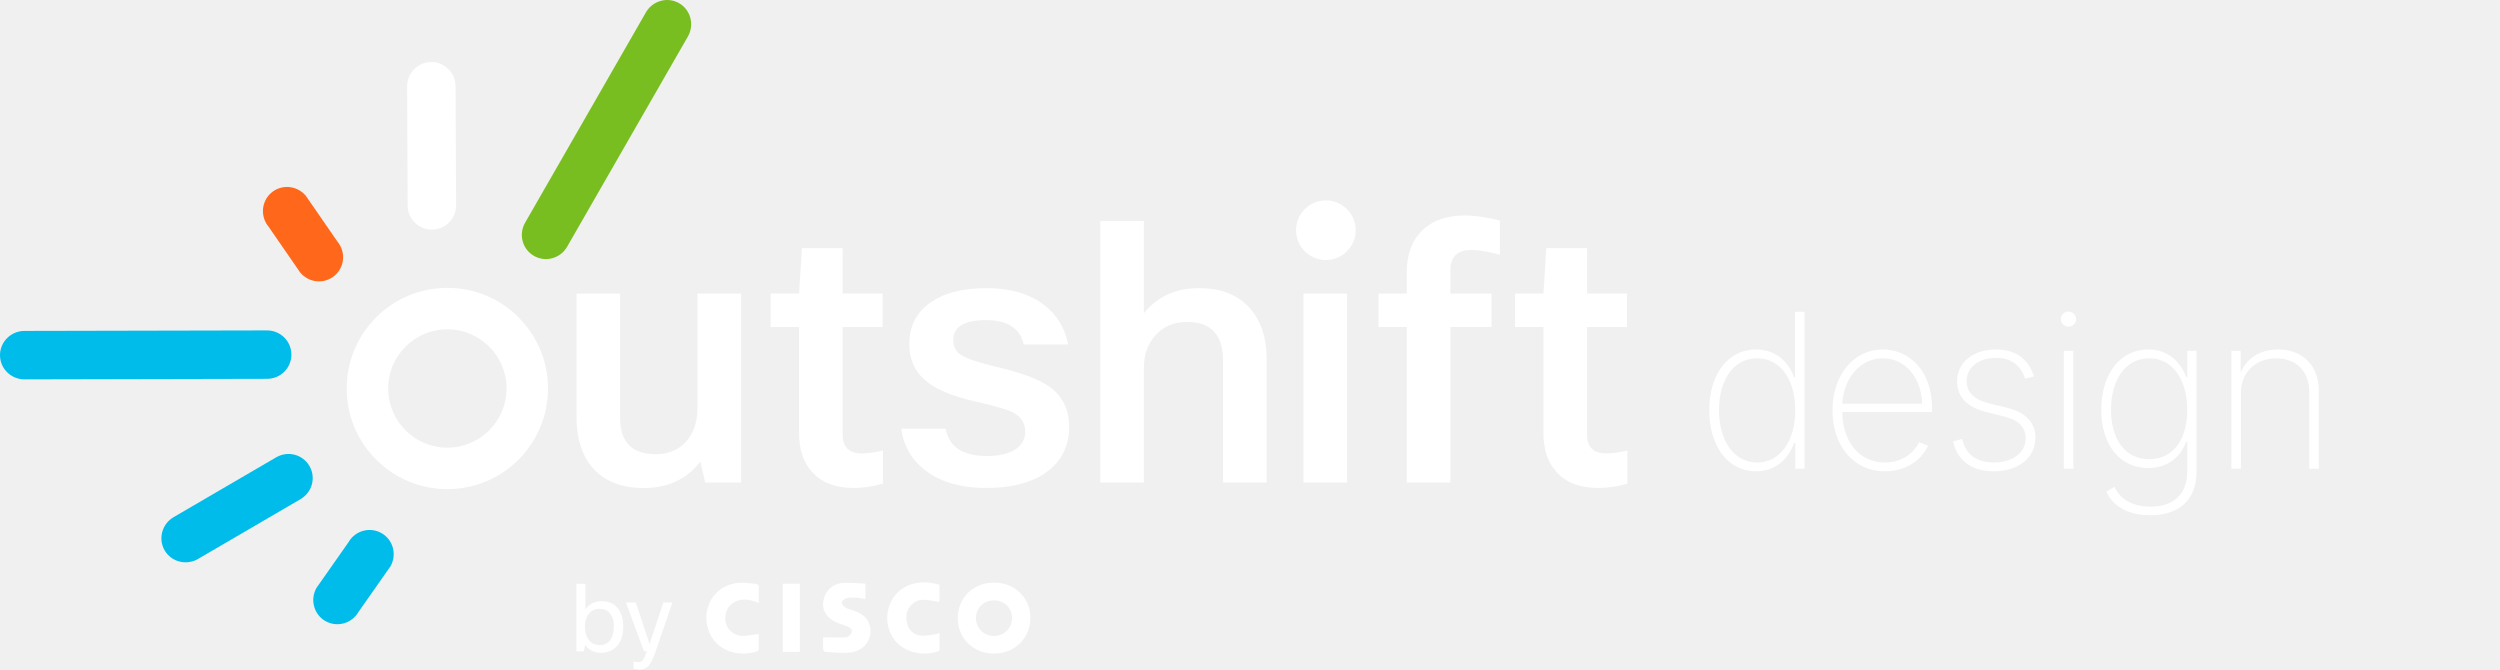
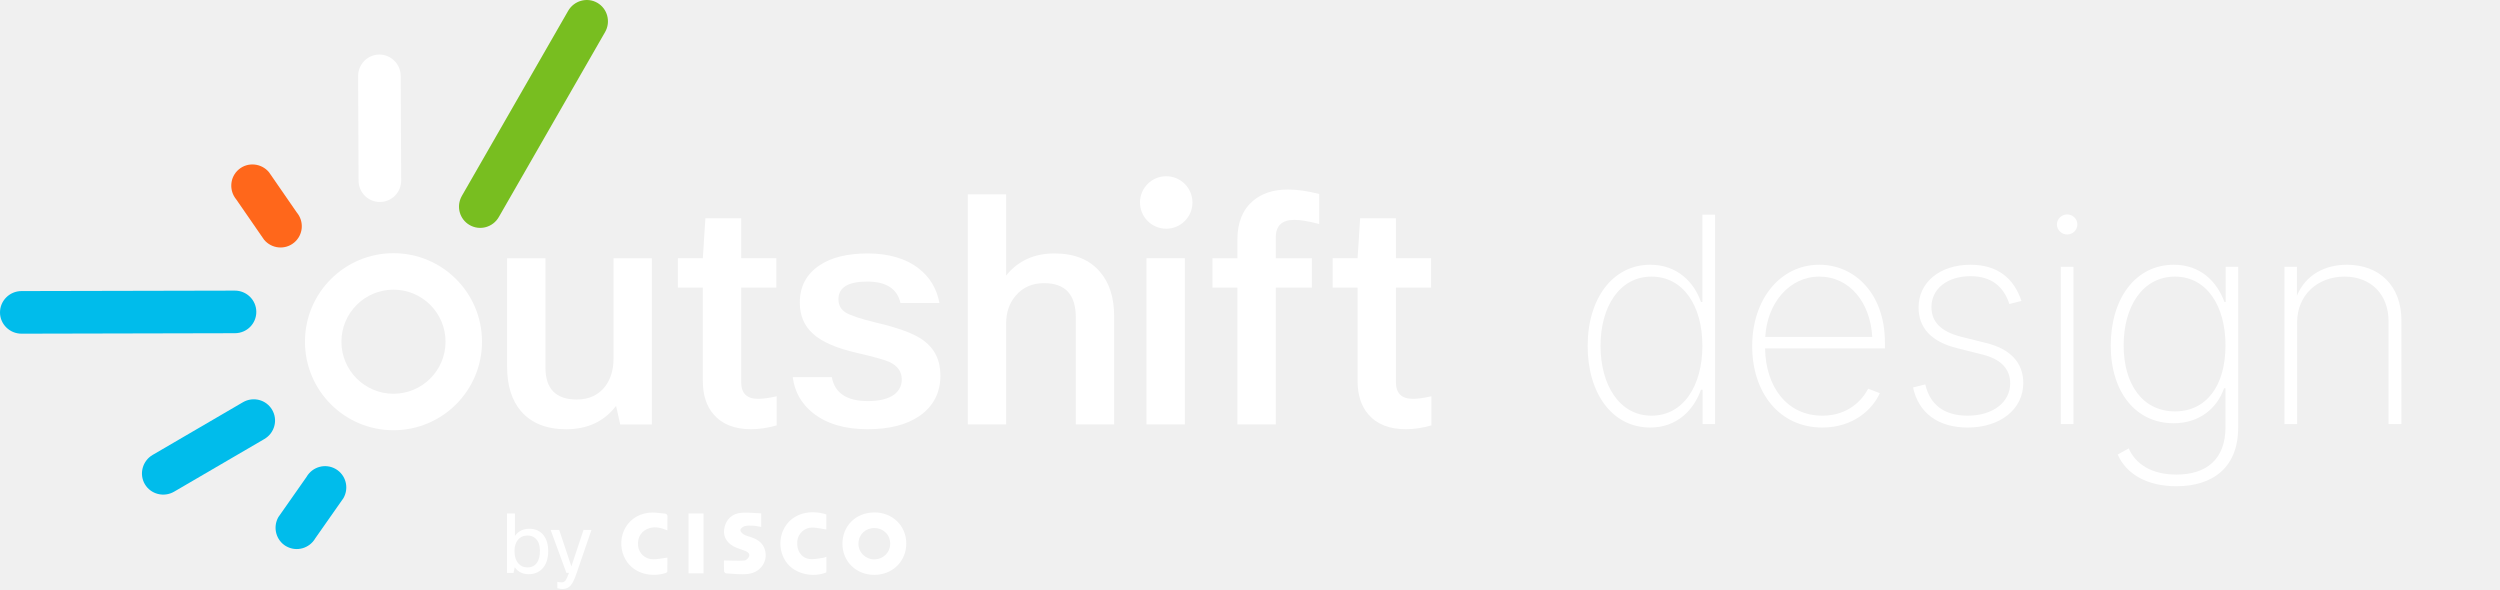
- <svg xmlns="http://www.w3.org/2000/svg" width="168" height="45" viewBox="0 0 168 45" fill="none" role="img" aria-label="outshift design by CISCO">
+ <svg xmlns="http://www.w3.org/2000/svg" width="191" height="45" viewBox="0 0 191 45" fill="none" role="img" aria-label="outshift design by CISCO">
  <path d="M1.58398e-05 23.875C0.004 24.775 0.748 25.497 1.65 25.493L17.948 25.457C18.862 25.453 19.586 24.725 19.582 23.823C19.578 22.927 18.846 22.199 17.932 22.203L1.634 22.238C0.734 22.242 -0.004 22.976 1.58398e-05 23.875Z" fill="#00BCEB" />
  <path d="M11.064 36.987C11.517 37.764 12.522 38.017 13.302 37.564L20.193 33.544C20.983 33.083 21.246 32.09 20.793 31.312C20.341 30.536 19.344 30.273 18.555 30.734L11.663 34.755C10.884 35.21 10.613 36.213 11.064 36.989V36.987Z" fill="#00BCEB" />
  <path d="M21.869 41.735C22.65 42.182 23.647 41.9 24.095 41.116L26.237 38.061C26.691 37.268 26.421 36.274 25.64 35.827C24.86 35.382 23.865 35.653 23.412 36.447L21.269 39.504C20.822 40.287 21.089 41.292 21.867 41.737L21.869 41.735Z" fill="#00BCEB" />
  <path d="M45.633 0.213C44.852 -0.235 43.854 0.048 43.405 0.832L35.287 14.965C34.834 15.758 35.103 16.752 35.885 17.197C36.664 17.642 37.659 17.371 38.112 16.578L46.231 2.446C46.678 1.663 46.411 0.658 45.633 0.213Z" fill="#78BE20" />
  <path d="M18.248 12.939C17.557 13.517 17.476 14.549 18.054 15.242L20.175 18.315C20.761 19.015 21.786 19.108 22.476 18.53C23.165 17.954 23.258 16.928 22.67 16.227L20.549 13.155C19.969 12.462 18.934 12.363 18.248 12.939Z" fill="#FF671B" />
  <path d="M28.978 4.168C28.078 4.172 27.355 4.916 27.359 5.818L27.395 13.798C27.399 14.712 28.127 15.436 29.029 15.432C29.925 15.428 30.654 14.696 30.65 13.782L30.614 5.802C30.61 4.9 29.876 4.164 28.98 4.168H28.978Z" fill="#FFFFFF" />
  <path d="M38.742 19.729H41.672V28.081C41.672 29.709 42.469 30.523 44.064 30.523C44.992 30.523 45.716 30.188 46.237 29.521C46.66 28.952 46.872 28.251 46.872 27.422V19.731H49.802V32.428H47.384L47.068 31.011C46.156 32.2 44.885 32.794 43.259 32.794C41.761 32.794 40.614 32.339 39.816 31.427C39.1 30.596 38.742 29.458 38.742 28.008V19.729Z" fill="#FFFFFF" />
  <path d="M59.337 30.277V32.499C58.652 32.695 58.001 32.792 57.384 32.792C56.129 32.792 55.178 32.418 54.527 31.668C53.973 31.033 53.696 30.178 53.696 29.104V21.973H51.79V19.727H53.696L53.892 16.674H56.626V19.727H59.313V21.973H56.626V29.201C56.626 30.048 57.057 30.471 57.92 30.471C58.294 30.471 58.767 30.406 59.337 30.275V30.277Z" fill="#FFFFFF" />
  <path d="M63.549 28.811C63.776 30.032 64.696 30.643 66.307 30.643C67.201 30.643 67.878 30.473 68.333 30.131C68.707 29.838 68.895 29.456 68.895 28.983C68.895 28.382 68.568 27.933 67.917 27.64C67.543 27.478 66.72 27.25 65.452 26.957C63.889 26.599 62.775 26.11 62.106 25.493C61.438 24.892 61.105 24.102 61.105 23.125C61.105 21.888 61.61 20.934 62.619 20.268C63.513 19.666 64.744 19.363 66.305 19.363C67.866 19.363 69.211 19.745 70.187 20.511C71.034 21.162 71.562 22.04 71.774 23.148H68.794C68.551 22.058 67.704 21.512 66.255 21.512C64.807 21.512 64.057 21.959 64.057 22.856C64.057 23.311 64.243 23.653 64.619 23.881C64.993 24.108 65.751 24.361 66.891 24.638C68.65 25.046 69.868 25.501 70.553 26.006C71.416 26.641 71.847 27.535 71.847 28.691C71.847 30.008 71.311 31.043 70.234 31.791C69.257 32.458 67.939 32.792 66.279 32.792C64.538 32.792 63.145 32.377 62.104 31.548C61.226 30.847 60.713 29.937 60.565 28.813H63.545L63.549 28.811Z" fill="#FFFFFF" />
  <path d="M76.868 32.426H73.938V14.846H76.868V21.049C77.78 19.925 79.009 19.363 80.554 19.363C82.1 19.363 83.249 19.836 84.047 20.78C84.763 21.611 85.121 22.743 85.121 24.173V32.426H82.191V24.247C82.191 22.505 81.385 21.633 79.773 21.633C78.876 21.633 78.16 21.942 77.624 22.561C77.12 23.131 76.868 23.855 76.868 24.733V32.424V32.426Z" fill="#FFFFFF" />
  <path d="M90.522 32.426H87.592V19.729H90.522V32.426Z" fill="#FFFFFF" />
  <path d="M100.789 14.82V17.116C99.991 16.904 99.356 16.799 98.885 16.799C97.942 16.799 97.469 17.246 97.469 18.142V19.729H100.229V21.975H97.469V32.426H94.538V21.975H92.633V19.729H94.538V18.289C94.538 17.019 94.928 16.043 95.71 15.359C96.394 14.773 97.288 14.48 98.397 14.48C99.113 14.48 99.91 14.595 100.789 14.822V14.82Z" fill="#FFFFFF" />
  <path d="M109.36 30.277V32.499C108.678 32.695 108.025 32.792 107.407 32.792C106.153 32.792 105.201 32.418 104.55 31.668C103.996 31.033 103.719 30.178 103.719 29.104V21.973H101.814V19.727H103.719L103.915 16.674H106.65V19.727H109.336V21.973H106.65V29.201C106.65 30.048 107.081 30.471 107.944 30.471C108.317 30.471 108.79 30.406 109.36 30.275V30.277Z" fill="#FFFFFF" />
  <path d="M91.104 15.47C91.104 16.576 90.206 17.474 89.1 17.474C87.993 17.474 87.095 16.576 87.095 15.47C87.095 14.363 87.991 13.465 89.1 13.465C90.207 13.465 91.104 14.363 91.104 15.47Z" fill="#FFFFFF" />
  <path d="M30.062 30.083C27.866 30.083 26.085 28.303 26.085 26.106C26.085 23.91 27.866 22.13 30.062 22.13C32.258 22.13 34.039 23.91 34.039 26.106C34.039 28.303 32.258 30.083 30.062 30.083ZM30.062 19.344C26.326 19.344 23.299 22.371 23.299 26.106C23.299 29.842 26.326 32.869 30.062 32.869C33.798 32.869 36.825 29.842 36.825 26.106C36.825 22.371 33.798 19.344 30.062 19.344Z" fill="#FFFFFF" />
-   <text x="114" y="31.5" font-family="Inter, Helvetica Neue, Arial, sans-serif" font-size="14.5" font-weight="200" fill="#FFFFFF" letter-spacing="-0.02em">design</text>
+   <text x="120" y="32.4" font-family="Inter, InterVariable, Helvetica Neue, Arial, sans-serif" font-size="22" font-weight="200" fill="#FFFFFF" letter-spacing="-0.02em">design</text>
  <path d="M41.251 42.093C41.251 41.682 41.148 41.371 40.942 41.165C40.778 40.997 40.564 40.914 40.299 40.914C39.992 40.914 39.749 41.025 39.567 41.248C39.395 41.462 39.308 41.745 39.308 42.093C39.308 42.515 39.41 42.835 39.616 43.059C39.788 43.253 40.016 43.35 40.297 43.35C40.611 43.35 40.853 43.235 41.015 43.004C41.171 42.79 41.249 42.487 41.249 42.095L41.251 42.093ZM39.232 43.771H38.734V39.23H39.339V40.946C39.596 40.58 39.962 40.398 40.437 40.398C40.912 40.398 41.274 40.566 41.535 40.902C41.767 41.205 41.882 41.607 41.882 42.107C41.882 42.701 41.724 43.154 41.409 43.471C41.144 43.736 40.805 43.868 40.394 43.868C39.927 43.868 39.573 43.692 39.327 43.338L39.232 43.773V43.771Z" fill="#FFFFFF" />
  <path d="M45.186 40.491L44.044 43.815C43.894 44.256 43.747 44.557 43.609 44.717C43.445 44.907 43.233 45 42.972 45C42.863 45 42.732 44.98 42.58 44.943V44.45C42.697 44.48 42.804 44.493 42.895 44.493C43.025 44.493 43.126 44.448 43.197 44.357C43.269 44.266 43.36 44.07 43.468 43.767H43.273L42.068 40.487H42.724L43.652 43.275L44.58 40.487H45.186V40.491Z" fill="#FFFFFF" />
  <path d="M52.605 39.228V43.805H53.749V39.228H52.605ZM50.991 40.52C50.991 40.15 50.979 39.816 50.995 39.486C51.003 39.317 50.923 39.25 50.787 39.238C50.387 39.205 49.98 39.127 49.586 39.171C47.669 39.385 46.99 41.387 47.803 42.77C48.436 43.85 49.776 44.121 50.86 43.779C50.91 43.763 50.979 43.704 50.981 43.662C50.991 43.29 50.987 42.919 50.987 42.6C50.601 42.649 50.251 42.733 49.899 42.73C49.281 42.728 48.806 42.273 48.749 41.694C48.684 41.031 49.026 40.516 49.645 40.342C50.102 40.214 50.53 40.338 50.991 40.52ZM63.131 39.3C61.851 38.904 60.648 39.244 60.027 40.168C59.441 41.039 59.497 42.252 60.16 43.063C60.803 43.85 62.111 44.149 63.127 43.734C63.131 43.684 63.137 43.631 63.137 43.577C63.137 43.235 63.137 42.895 63.137 42.531C63.044 42.564 62.973 42.61 62.898 42.618C62.544 42.657 62.18 42.756 61.837 42.707C61.196 42.616 60.85 42.052 60.913 41.342C60.965 40.77 61.464 40.295 62.063 40.305C62.419 40.311 62.773 40.402 63.131 40.453V39.3ZM55.31 42.819C55.31 43.051 55.302 43.346 55.318 43.643C55.322 43.702 55.411 43.801 55.466 43.805C56.028 43.833 56.6 43.914 57.152 43.848C58.138 43.732 58.713 42.835 58.428 41.963C58.27 41.474 57.888 41.223 57.431 41.057C57.229 40.983 57.012 40.944 56.83 40.837C56.707 40.766 56.553 40.598 56.565 40.491C56.576 40.378 56.758 40.233 56.889 40.198C57.099 40.142 57.332 40.152 57.554 40.164C57.754 40.174 57.952 40.226 58.157 40.259V39.222C57.659 39.203 57.166 39.143 56.679 39.173C55.921 39.218 55.435 39.703 55.324 40.435C55.233 41.045 55.587 41.575 56.283 41.856C56.499 41.943 56.727 42 56.94 42.091C57.12 42.167 57.31 42.297 57.231 42.509C57.18 42.645 56.998 42.818 56.865 42.825C56.363 42.857 55.856 42.825 55.308 42.819H55.31Z" fill="#FFFFFF" />
  <path d="M66.785 42.734C66.113 42.734 65.571 42.186 65.585 41.52C65.598 40.845 66.115 40.342 66.795 40.344C67.494 40.344 68.012 40.861 68.01 41.543C68.006 42.218 67.476 42.734 66.787 42.734H66.785ZM66.801 39.151C65.397 39.151 64.362 40.17 64.362 41.547C64.362 42.897 65.41 43.92 66.795 43.92C68.188 43.92 69.241 42.887 69.239 41.522C69.239 40.166 68.192 39.149 66.801 39.149V39.151Z" fill="#FFFFFF" />
</svg>
